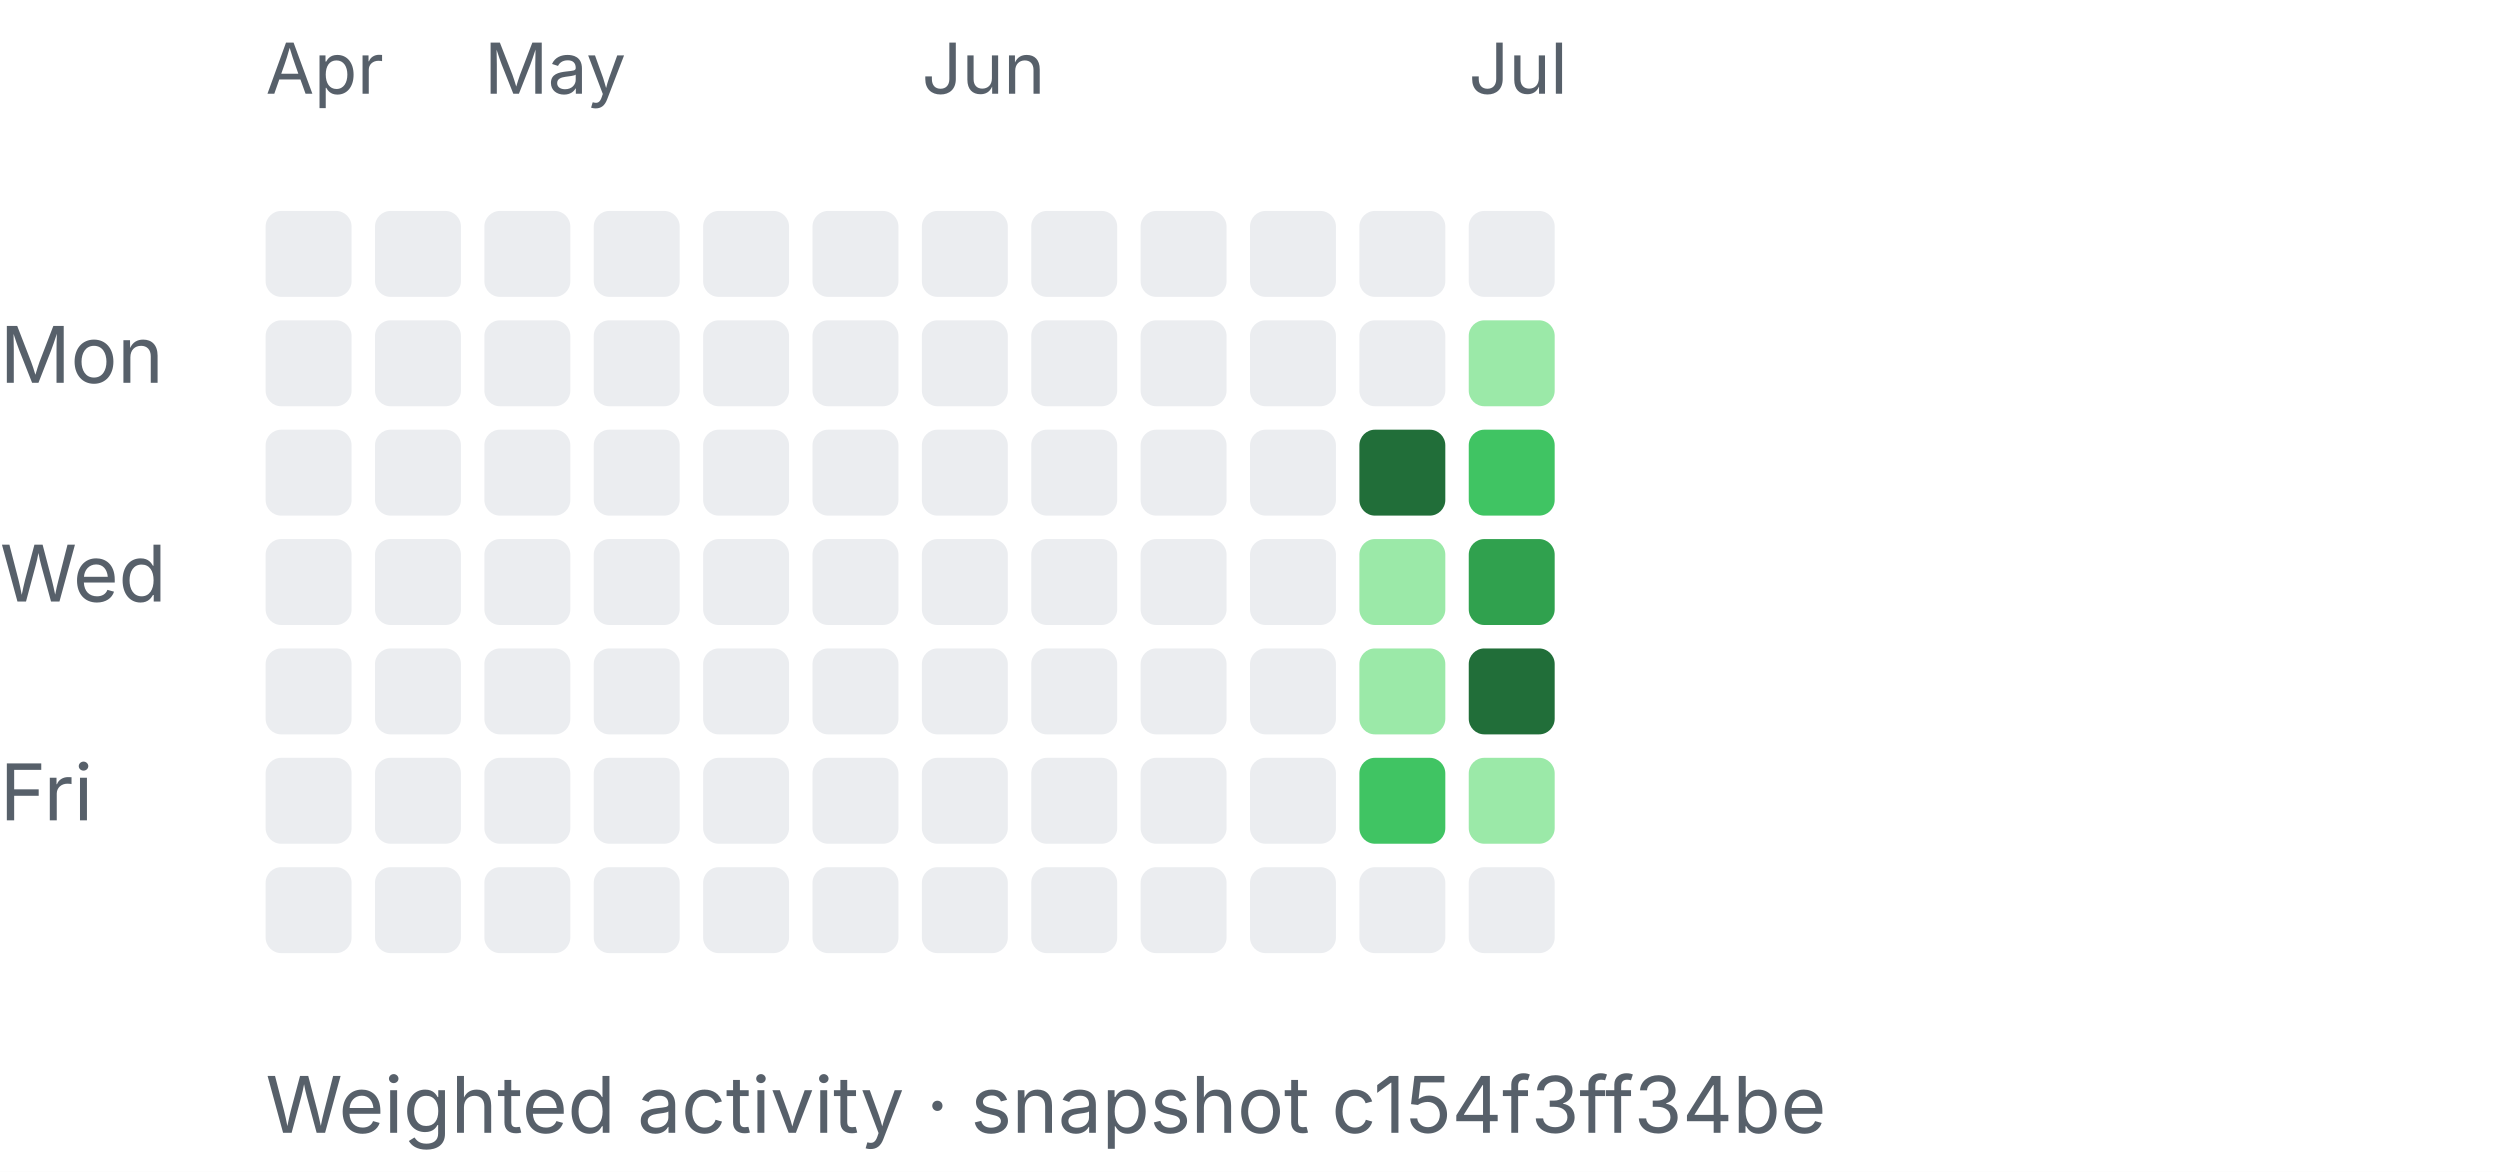
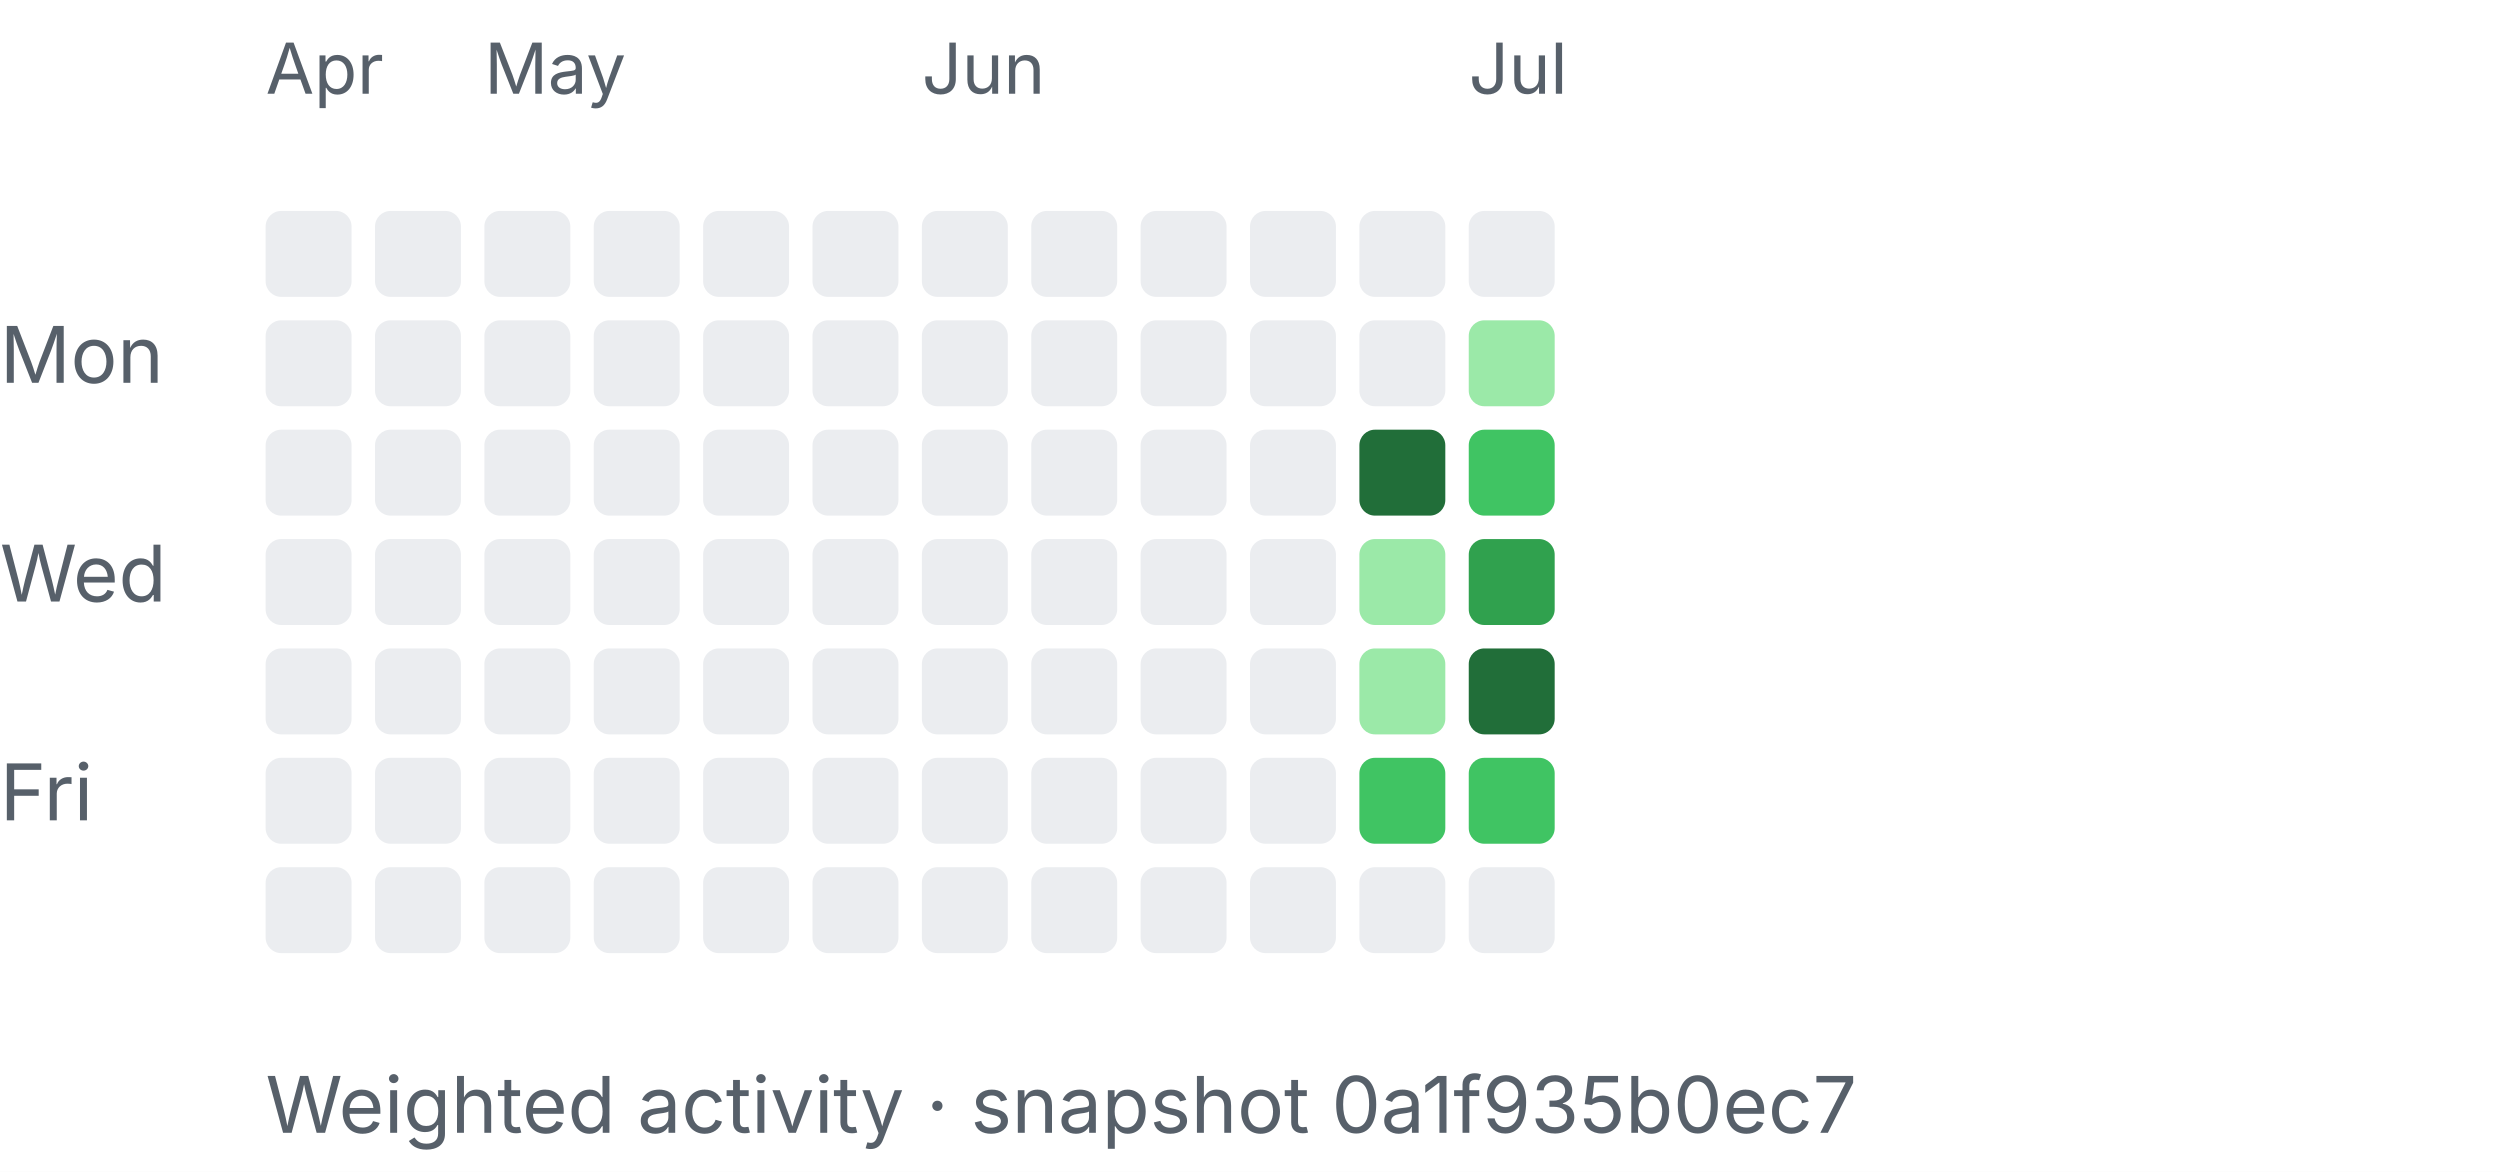
<svg xmlns="http://www.w3.org/2000/svg" width="320" height="150" viewBox="0 0 320 150" role="img" aria-labelledby="title desc">
  <style>text{font:10px -apple-system,BlinkMacSystemFont,Segoe UI,sans-serif;fill:#57606a}.month{font-size:9px}</style>
  <rect width="100%" height="100%" fill="white" />
  <text x="0" y="49">Mon</text>
  <text x="0" y="77">Wed</text>
  <text x="0" y="105">Fri</text>
  <text class="month" x="34" y="12">Apr</text>
  <rect x="34" y="27" width="11" height="11" rx="2" fill="#ebedf0" />
  <rect x="34" y="41" width="11" height="11" rx="2" fill="#ebedf0" />
  <rect x="34" y="55" width="11" height="11" rx="2" fill="#ebedf0" />
  <rect x="34" y="69" width="11" height="11" rx="2" fill="#ebedf0" />
  <rect x="34" y="83" width="11" height="11" rx="2" fill="#ebedf0" />
  <rect x="34" y="97" width="11" height="11" rx="2" fill="#ebedf0" />
  <rect x="34" y="111" width="11" height="11" rx="2" fill="#ebedf0" />
  <rect x="48" y="27" width="11" height="11" rx="2" fill="#ebedf0" />
  <rect x="48" y="41" width="11" height="11" rx="2" fill="#ebedf0" />
  <rect x="48" y="55" width="11" height="11" rx="2" fill="#ebedf0" />
  <rect x="48" y="69" width="11" height="11" rx="2" fill="#ebedf0" />
  <rect x="48" y="83" width="11" height="11" rx="2" fill="#ebedf0" />
  <rect x="48" y="97" width="11" height="11" rx="2" fill="#ebedf0" />
  <rect x="48" y="111" width="11" height="11" rx="2" fill="#ebedf0" />
  <text class="month" x="62" y="12">May</text>
  <rect x="62" y="27" width="11" height="11" rx="2" fill="#ebedf0" />
  <rect x="62" y="41" width="11" height="11" rx="2" fill="#ebedf0" />
  <rect x="62" y="55" width="11" height="11" rx="2" fill="#ebedf0" />
  <rect x="62" y="69" width="11" height="11" rx="2" fill="#ebedf0" />
  <rect x="62" y="83" width="11" height="11" rx="2" fill="#ebedf0" />
  <rect x="62" y="97" width="11" height="11" rx="2" fill="#ebedf0" />
  <rect x="62" y="111" width="11" height="11" rx="2" fill="#ebedf0" />
  <rect x="76" y="27" width="11" height="11" rx="2" fill="#ebedf0" />
  <rect x="76" y="41" width="11" height="11" rx="2" fill="#ebedf0" />
  <rect x="76" y="55" width="11" height="11" rx="2" fill="#ebedf0" />
  <rect x="76" y="69" width="11" height="11" rx="2" fill="#ebedf0" />
  <rect x="76" y="83" width="11" height="11" rx="2" fill="#ebedf0" />
  <rect x="76" y="97" width="11" height="11" rx="2" fill="#ebedf0" />
  <rect x="76" y="111" width="11" height="11" rx="2" fill="#ebedf0" />
  <rect x="90" y="27" width="11" height="11" rx="2" fill="#ebedf0" />
  <rect x="90" y="41" width="11" height="11" rx="2" fill="#ebedf0" />
  <rect x="90" y="55" width="11" height="11" rx="2" fill="#ebedf0" />
  <rect x="90" y="69" width="11" height="11" rx="2" fill="#ebedf0" />
  <rect x="90" y="83" width="11" height="11" rx="2" fill="#ebedf0" />
  <rect x="90" y="97" width="11" height="11" rx="2" fill="#ebedf0" />
  <rect x="90" y="111" width="11" height="11" rx="2" fill="#ebedf0" />
  <rect x="104" y="27" width="11" height="11" rx="2" fill="#ebedf0" />
  <rect x="104" y="41" width="11" height="11" rx="2" fill="#ebedf0" />
  <rect x="104" y="55" width="11" height="11" rx="2" fill="#ebedf0" />
  <rect x="104" y="69" width="11" height="11" rx="2" fill="#ebedf0" />
  <rect x="104" y="83" width="11" height="11" rx="2" fill="#ebedf0" />
  <rect x="104" y="97" width="11" height="11" rx="2" fill="#ebedf0" />
  <rect x="104" y="111" width="11" height="11" rx="2" fill="#ebedf0" />
  <text class="month" x="118" y="12">Jun</text>
  <rect x="118" y="27" width="11" height="11" rx="2" fill="#ebedf0" />
  <rect x="118" y="41" width="11" height="11" rx="2" fill="#ebedf0" />
  <rect x="118" y="55" width="11" height="11" rx="2" fill="#ebedf0" />
  <rect x="118" y="69" width="11" height="11" rx="2" fill="#ebedf0" />
  <rect x="118" y="83" width="11" height="11" rx="2" fill="#ebedf0" />
  <rect x="118" y="97" width="11" height="11" rx="2" fill="#ebedf0" />
  <rect x="118" y="111" width="11" height="11" rx="2" fill="#ebedf0" />
  <rect x="132" y="27" width="11" height="11" rx="2" fill="#ebedf0" />
  <rect x="132" y="41" width="11" height="11" rx="2" fill="#ebedf0" />
  <rect x="132" y="55" width="11" height="11" rx="2" fill="#ebedf0" />
  <rect x="132" y="69" width="11" height="11" rx="2" fill="#ebedf0" />
  <rect x="132" y="83" width="11" height="11" rx="2" fill="#ebedf0" />
  <rect x="132" y="97" width="11" height="11" rx="2" fill="#ebedf0" />
  <rect x="132" y="111" width="11" height="11" rx="2" fill="#ebedf0" />
  <rect x="146" y="27" width="11" height="11" rx="2" fill="#ebedf0" />
  <rect x="146" y="41" width="11" height="11" rx="2" fill="#ebedf0" />
  <rect x="146" y="55" width="11" height="11" rx="2" fill="#ebedf0" />
  <rect x="146" y="69" width="11" height="11" rx="2" fill="#ebedf0" />
  <rect x="146" y="83" width="11" height="11" rx="2" fill="#ebedf0" />
  <rect x="146" y="97" width="11" height="11" rx="2" fill="#ebedf0" />
  <rect x="146" y="111" width="11" height="11" rx="2" fill="#ebedf0" />
  <rect x="160" y="27" width="11" height="11" rx="2" fill="#ebedf0" />
  <rect x="160" y="41" width="11" height="11" rx="2" fill="#ebedf0" />
  <rect x="160" y="55" width="11" height="11" rx="2" fill="#ebedf0" />
  <rect x="160" y="69" width="11" height="11" rx="2" fill="#ebedf0" />
  <rect x="160" y="83" width="11" height="11" rx="2" fill="#ebedf0" />
  <rect x="160" y="97" width="11" height="11" rx="2" fill="#ebedf0" />
  <rect x="160" y="111" width="11" height="11" rx="2" fill="#ebedf0" />
  <rect x="174" y="27" width="11" height="11" rx="2" fill="#ebedf0" />
  <rect x="174" y="41" width="11" height="11" rx="2" fill="#ebedf0" />
  <rect x="174" y="55" width="11" height="11" rx="2" fill="#216e39" />
  <rect x="174" y="69" width="11" height="11" rx="2" fill="#9be9a8" />
  <rect x="174" y="83" width="11" height="11" rx="2" fill="#9be9a8" />
  <rect x="174" y="97" width="11" height="11" rx="2" fill="#40c463" />
  <rect x="174" y="111" width="11" height="11" rx="2" fill="#ebedf0" />
  <text class="month" x="188" y="12">Jul</text>
  <rect x="188" y="27" width="11" height="11" rx="2" fill="#ebedf0" />
  <rect x="188" y="41" width="11" height="11" rx="2" fill="#9be9a8" />
  <rect x="188" y="55" width="11" height="11" rx="2" fill="#40c463" />
  <rect x="188" y="69" width="11" height="11" rx="2" fill="#30a14e" />
  <rect x="188" y="83" width="11" height="11" rx="2" fill="#216e39" />
-   <rect x="188" y="97" width="11" height="11" rx="2" fill="#9be9a8" />
+   <rect x="188" y="97" width="11" height="11" rx="2" fill="#40c463" />
  <rect x="188" y="111" width="11" height="11" rx="2" fill="#ebedf0" />
-   <text x="34" y="145">Weighted activity · snapshot c154f3ff34be</text>
+   <text x="34" y="145">Weighted activity · snapshot 0a1f935b0ec7</text>
</svg>
